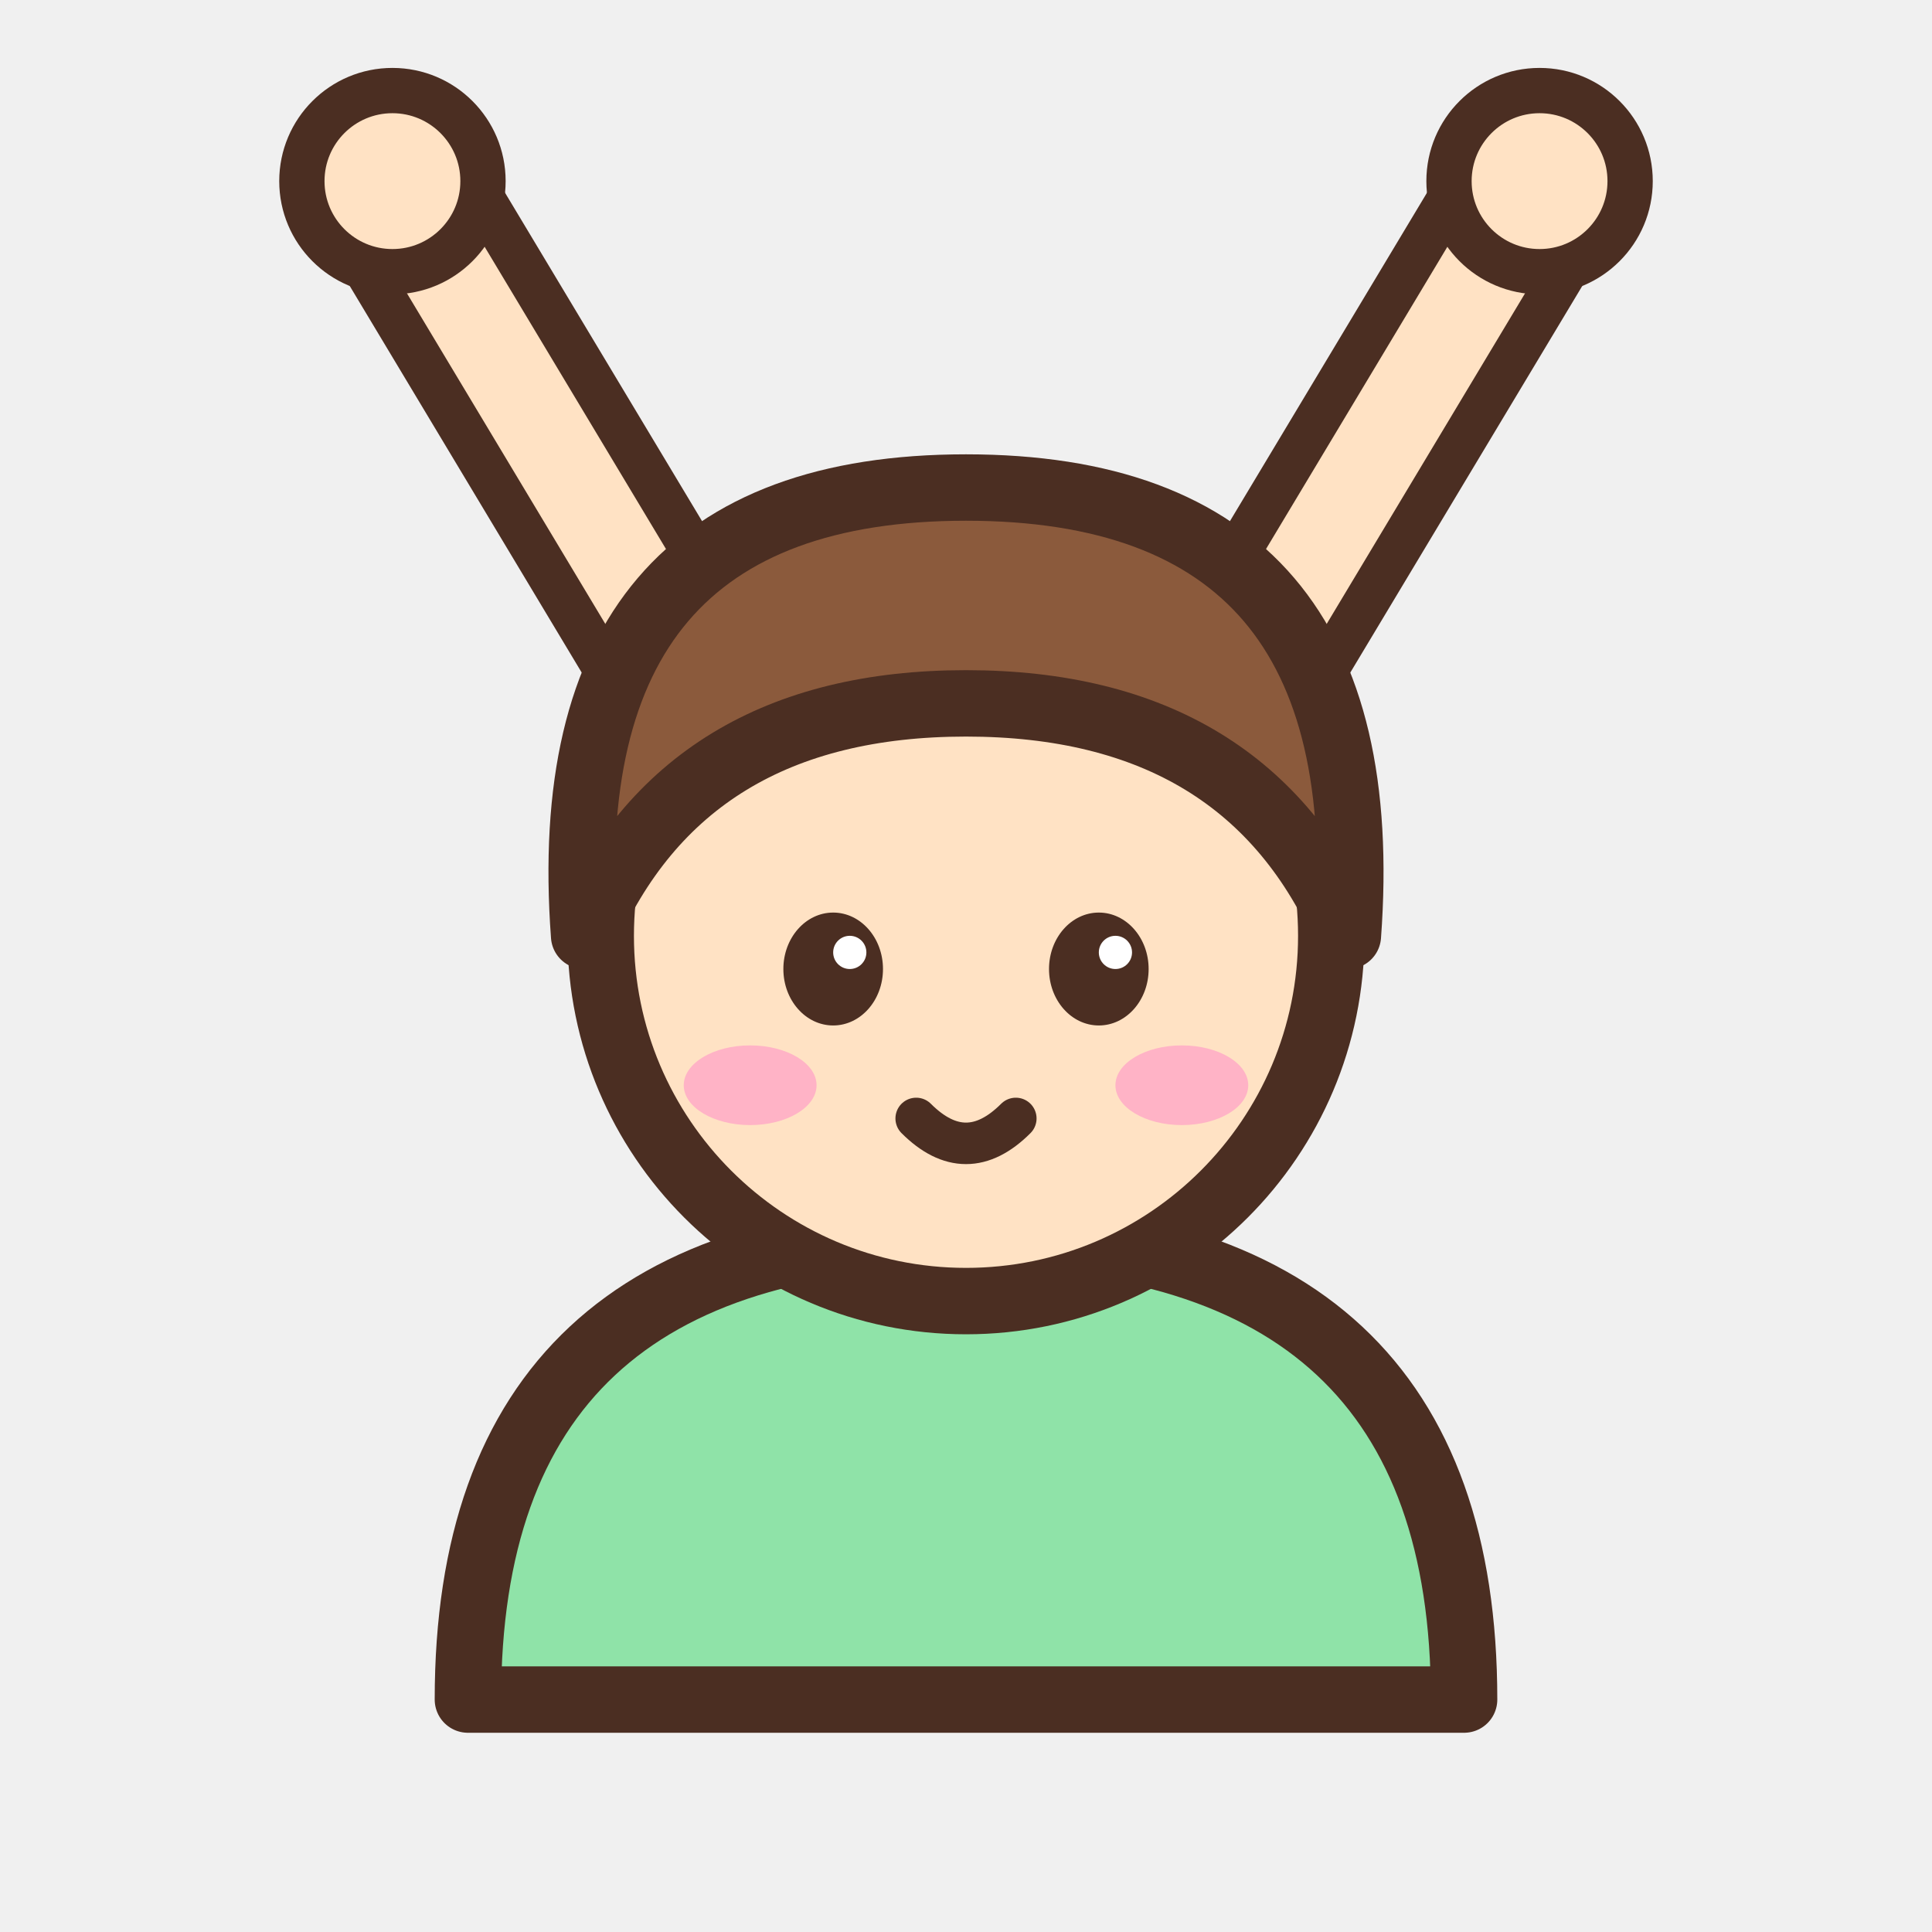
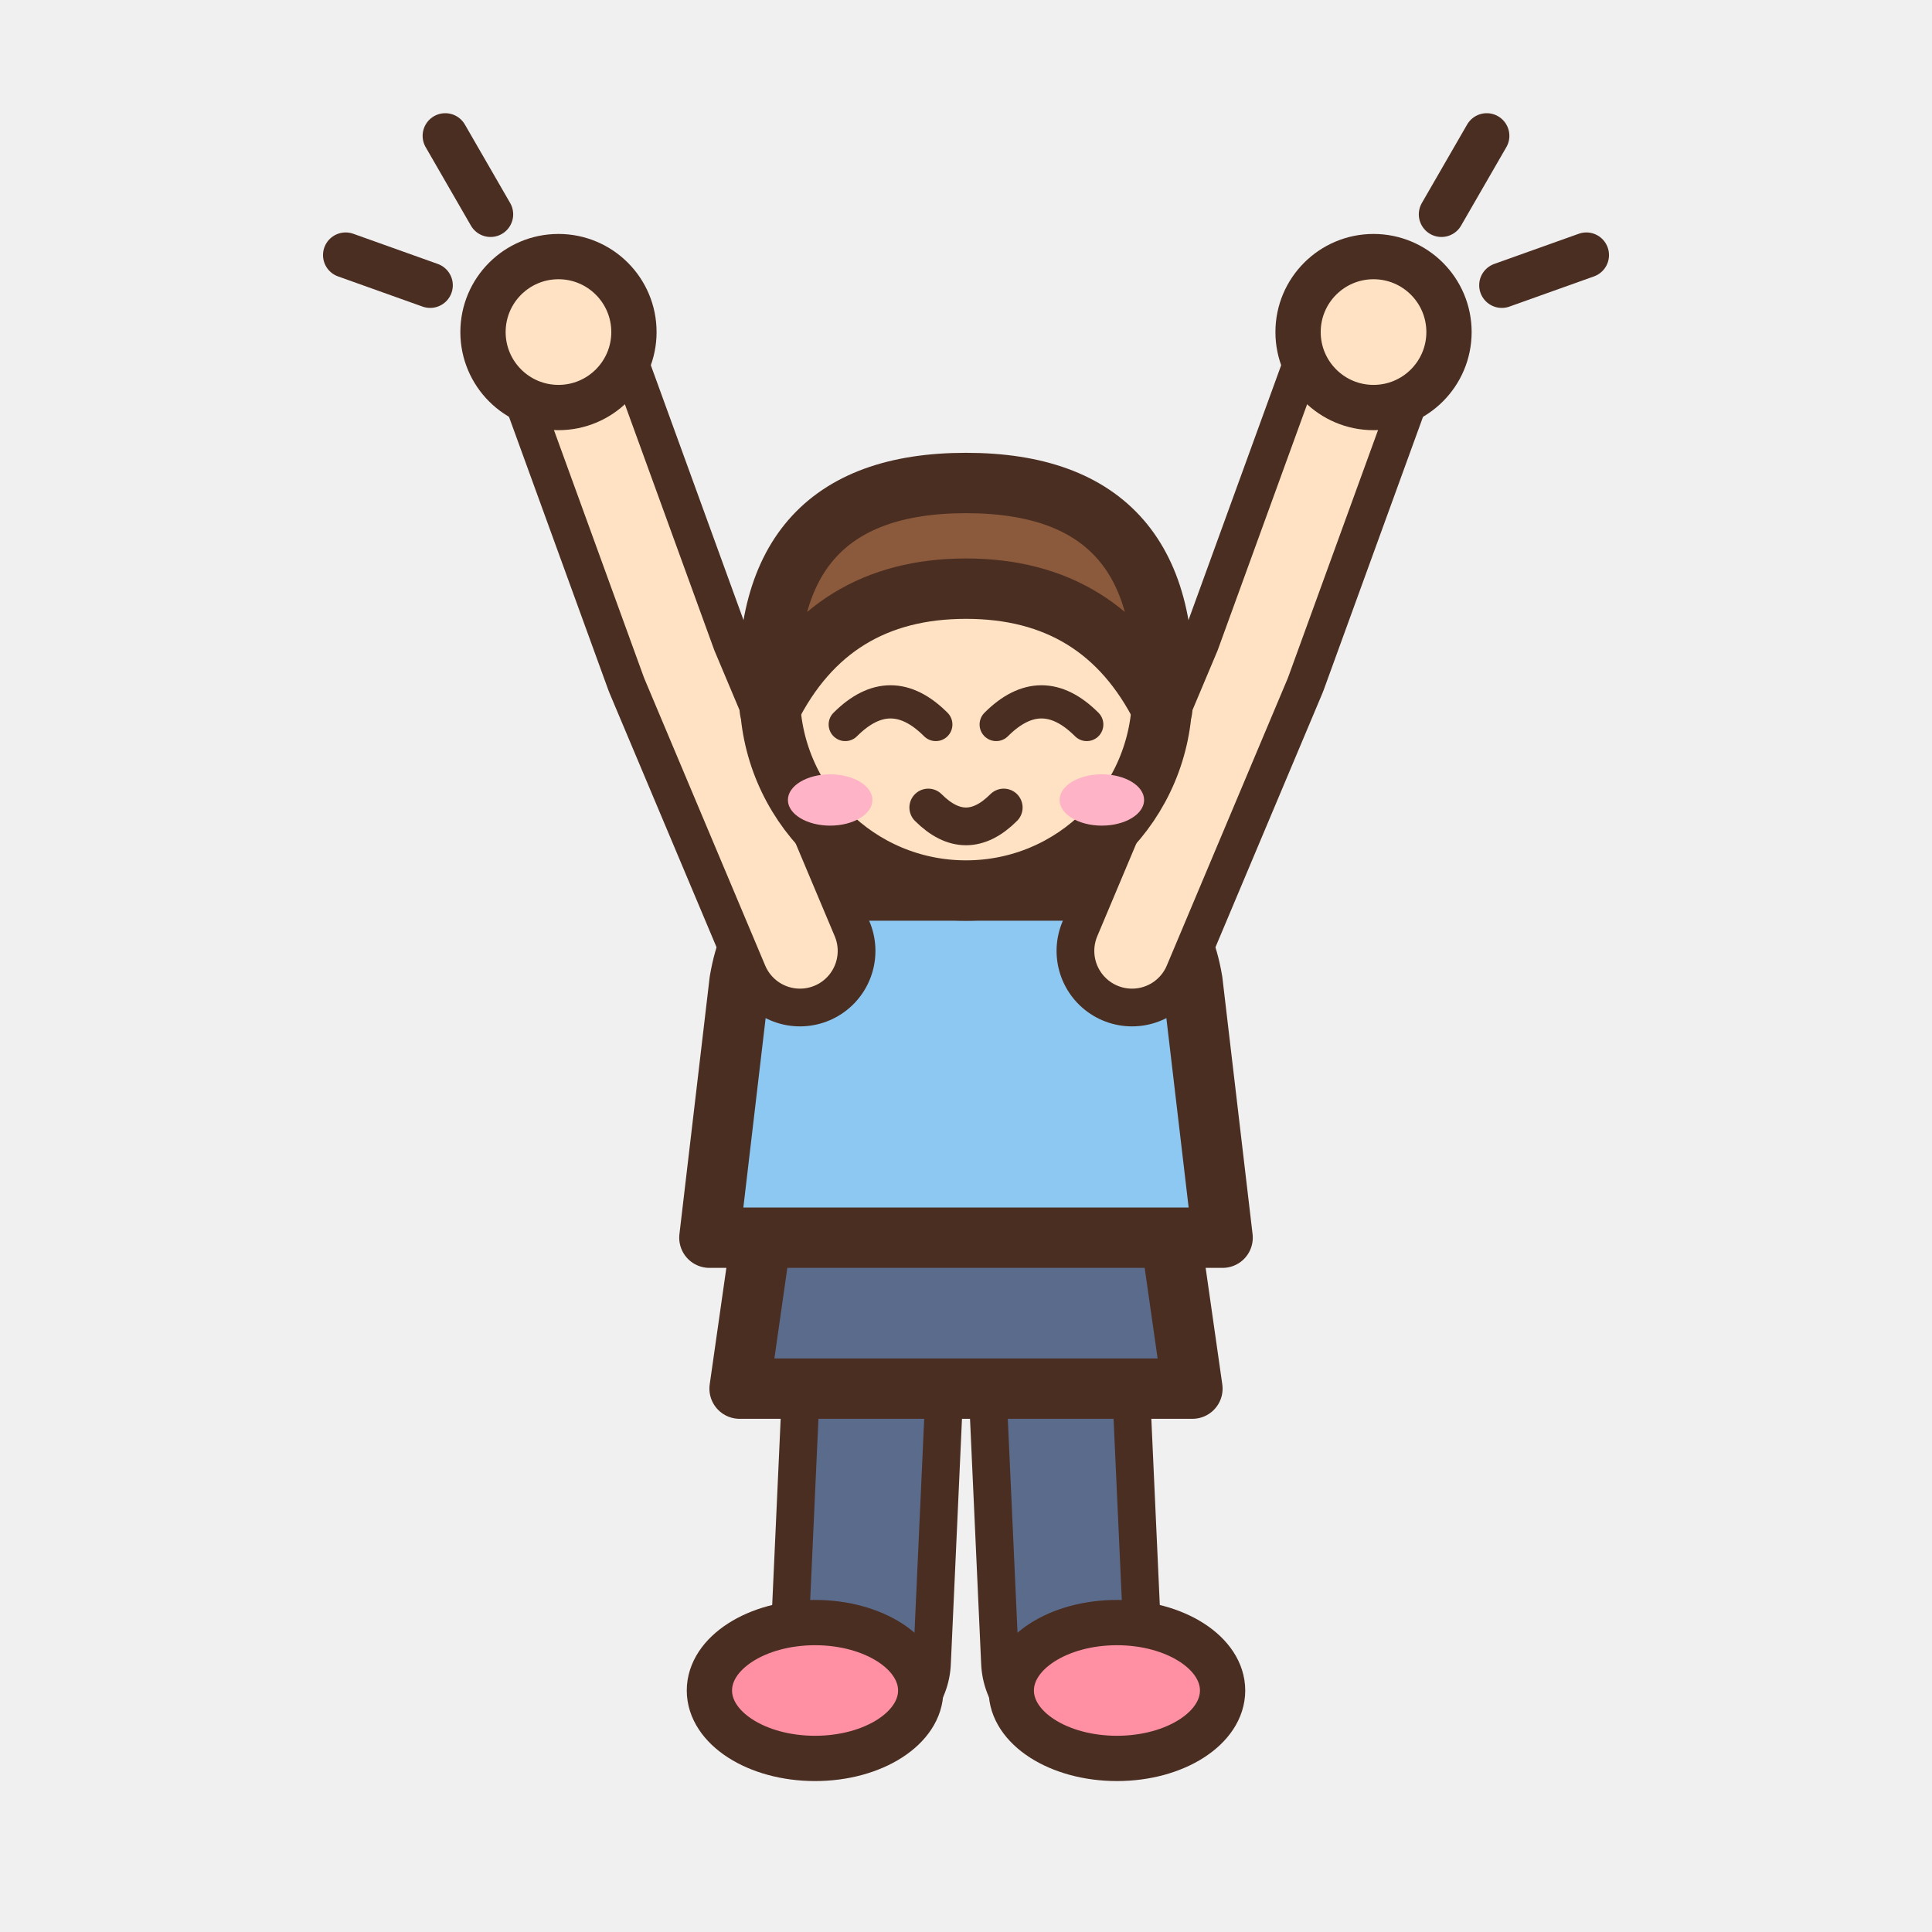
<svg xmlns="http://www.w3.org/2000/svg" viewBox="0 0 128 128">
  <g stroke="#4b2e22" stroke-width="4" stroke-linejoin="round" stroke-linecap="round">
-     <path d="M50 52 26 12M78 52l24-40" stroke="#4b2e22" stroke-width="12" />
-     <path d="M50 52 26 12M78 52l24-40" stroke="#ffe2c4" stroke-width="6" />
-     <g transform="translate(64 62) scale(1.1)">
-       <path d="M-30 46q0-28 30-28t30 28Z" fill="#8fe3a8" />
-       <circle cx="0" cy="0" r="22" fill="#ffe2c4" />
-       <path d="M-23 0q-2-27 23-27 25 0 23 27-6-14-23-14-17 0-23 14Z" fill="#8b5a3c" />
-       <ellipse cx="-8" cy="2" rx="3.0" ry="3.4" fill="#4b2e22" stroke="none" />
-       <circle cx="-7.0" cy="1.0" r="1.0" fill="#fff" stroke="none" />
-       <ellipse cx="8" cy="2" rx="3.0" ry="3.4" fill="#4b2e22" stroke="none" />
-       <circle cx="9.0" cy="1.0" r="1.0" fill="#fff" stroke="none" />
-       <ellipse cx="-13" cy="9" rx="4.0" ry="2.4" fill="#ffb3c6" stroke="none" />
-       <ellipse cx="13" cy="9" rx="4.0" ry="2.4" fill="#ffb3c6" stroke="none" />
-       <path d="M-3.0 11q3.0 3.0 6 0" fill="none" stroke-width="2.5" />
+     <g transform="translate(64 46) scale(1.0)">
+       <path d="M-6 42L-7 64" fill="none" stroke="#4b2e22" stroke-width="12" />
+       <path d="M-6 42L-7 64" fill="none" stroke="#5b6b8c" stroke-width="7" />
+       <path d="M6 42L7 64" fill="none" stroke="#4b2e22" stroke-width="12" />
+       <path d="M6 42L7 64" fill="none" stroke="#5b6b8c" stroke-width="7" />
+       <ellipse cx="-10" cy="66" rx="7" ry="4.5" fill="#ff8fa3" stroke-width="3" />
+       <ellipse cx="10" cy="66" rx="7" ry="4.5" fill="#ff8fa3" stroke-width="3" />
+       <path d="M-13 32h26l2 14H-15Z" fill="#5b6b8c" />
+       <path d="M-9 13h18q5 0 6 6l2 17h-34l2-17q1-6 6-6Z" fill="#8cc8f2" />
+       <path d="M-11 17L-19 -2L-27 -24" fill="none" stroke="#4b2e22" stroke-width="10" />
+       <path d="M-11 17L-19 -2L-27 -24" fill="none" stroke="#ffe2c4" stroke-width="5" />
+       <circle cx="-27" cy="-24" r="5" fill="#ffe2c4" stroke-width="3" />
+       <path d="M11 17L19 -2L27 -24" fill="none" stroke="#4b2e22" stroke-width="10" />
+       <path d="M11 17L19 -2L27 -24" fill="none" stroke="#ffe2c4" stroke-width="5" />
+       <circle cx="27" cy="-24" r="5" fill="#ffe2c4" stroke-width="3" />
+       <circle cx="0" cy="0" r="13" fill="#ffe2c4" />
+       <path d="M-13 1q-1-15 13-15 14 0 13 15-4-8-13-8-9 0-13 8Z" fill="#8b5a3c" />
+       <path d="M-8 2q3-3 6 0M2 2q3-3 6 0" fill="none" stroke-width="2.2" />
+       <ellipse cx="-9" cy="7" rx="2.8" ry="1.7" fill="#ffb3c6" stroke="none" />
+       <ellipse cx="9" cy="7" rx="2.8" ry="1.7" fill="#ffb3c6" stroke="none" />
+       <path d="M-2.5 7.5q2.5 2.5 5 0" fill="none" stroke-width="2.5" />
    </g>
-     <circle cx="26" cy="12" r="6" fill="#ffe2c4" stroke-width="3" />
-     <circle cx="102" cy="12" r="6" fill="#ffe2c4" stroke-width="3" />
+     <path d="M28.5 18.9L22.9 16.9" stroke-width="3" />
+     <path d="M32.5 14.2L29.5 9.0" stroke-width="3" />
+     <path d="M95.5 14.2L98.5 9.0" stroke-width="3" />
+     <path d="M99.5 18.9L105.1 16.9" stroke-width="3" />
  </g>
</svg>
